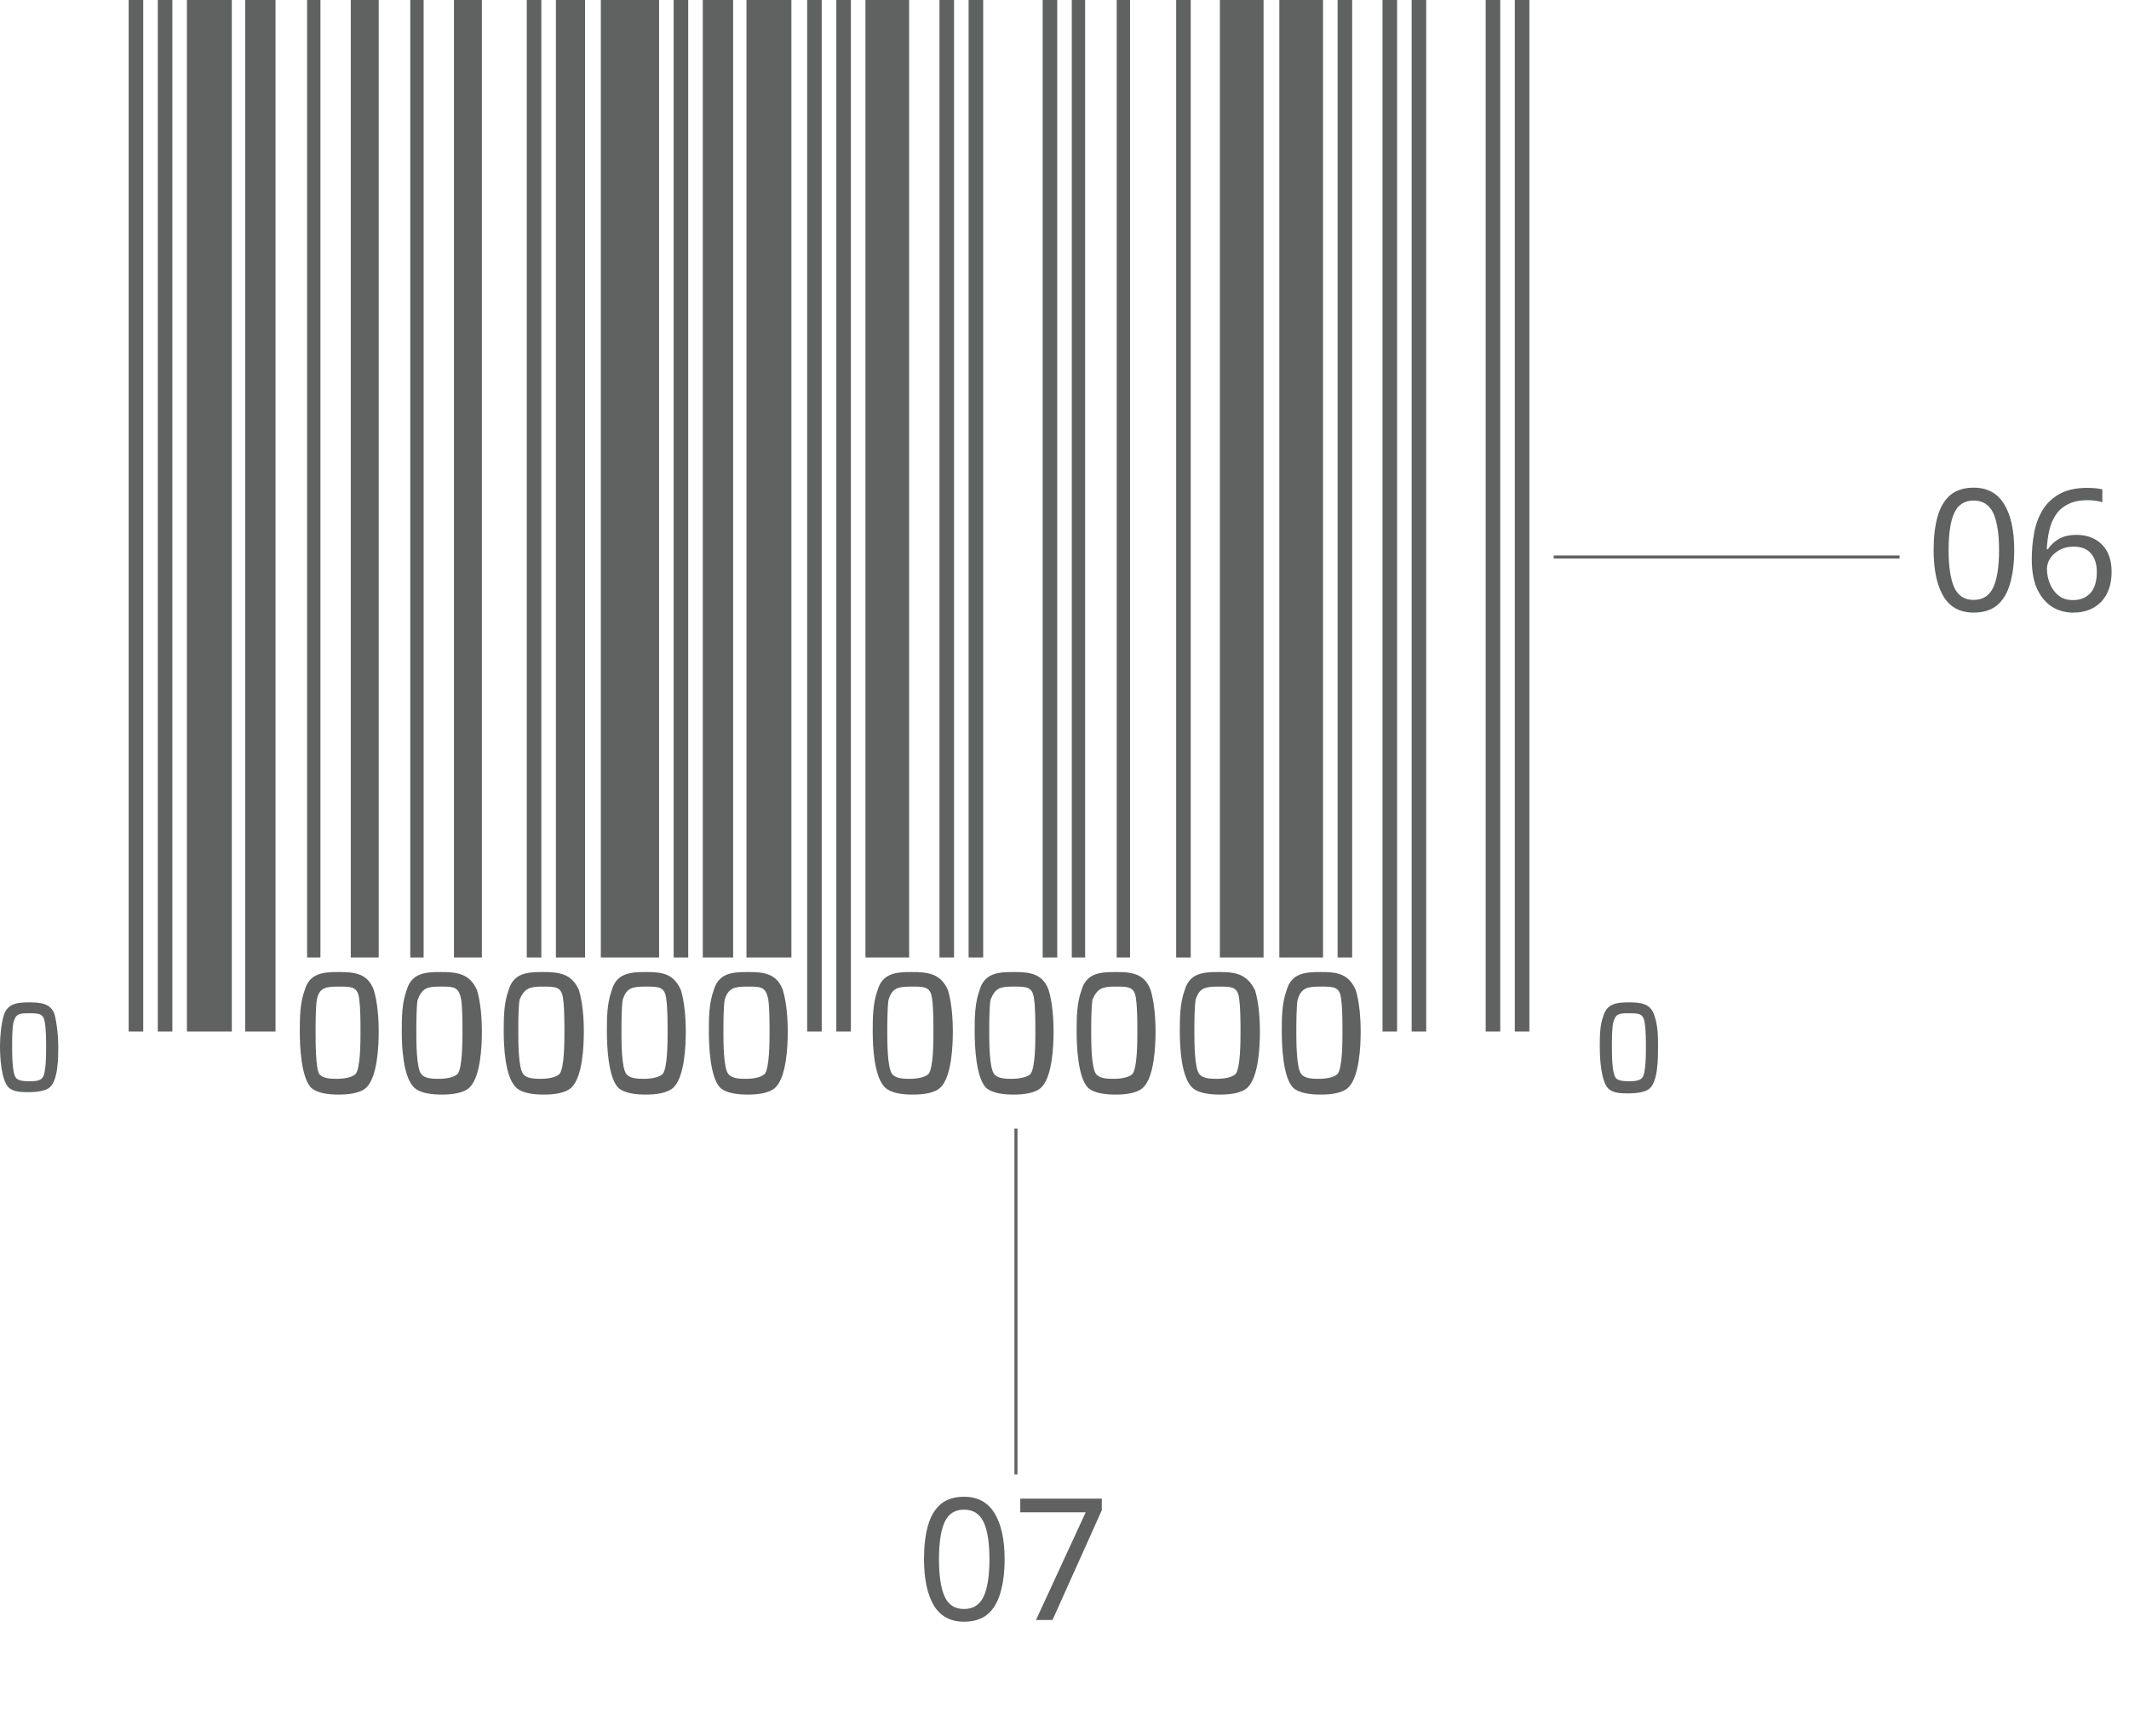
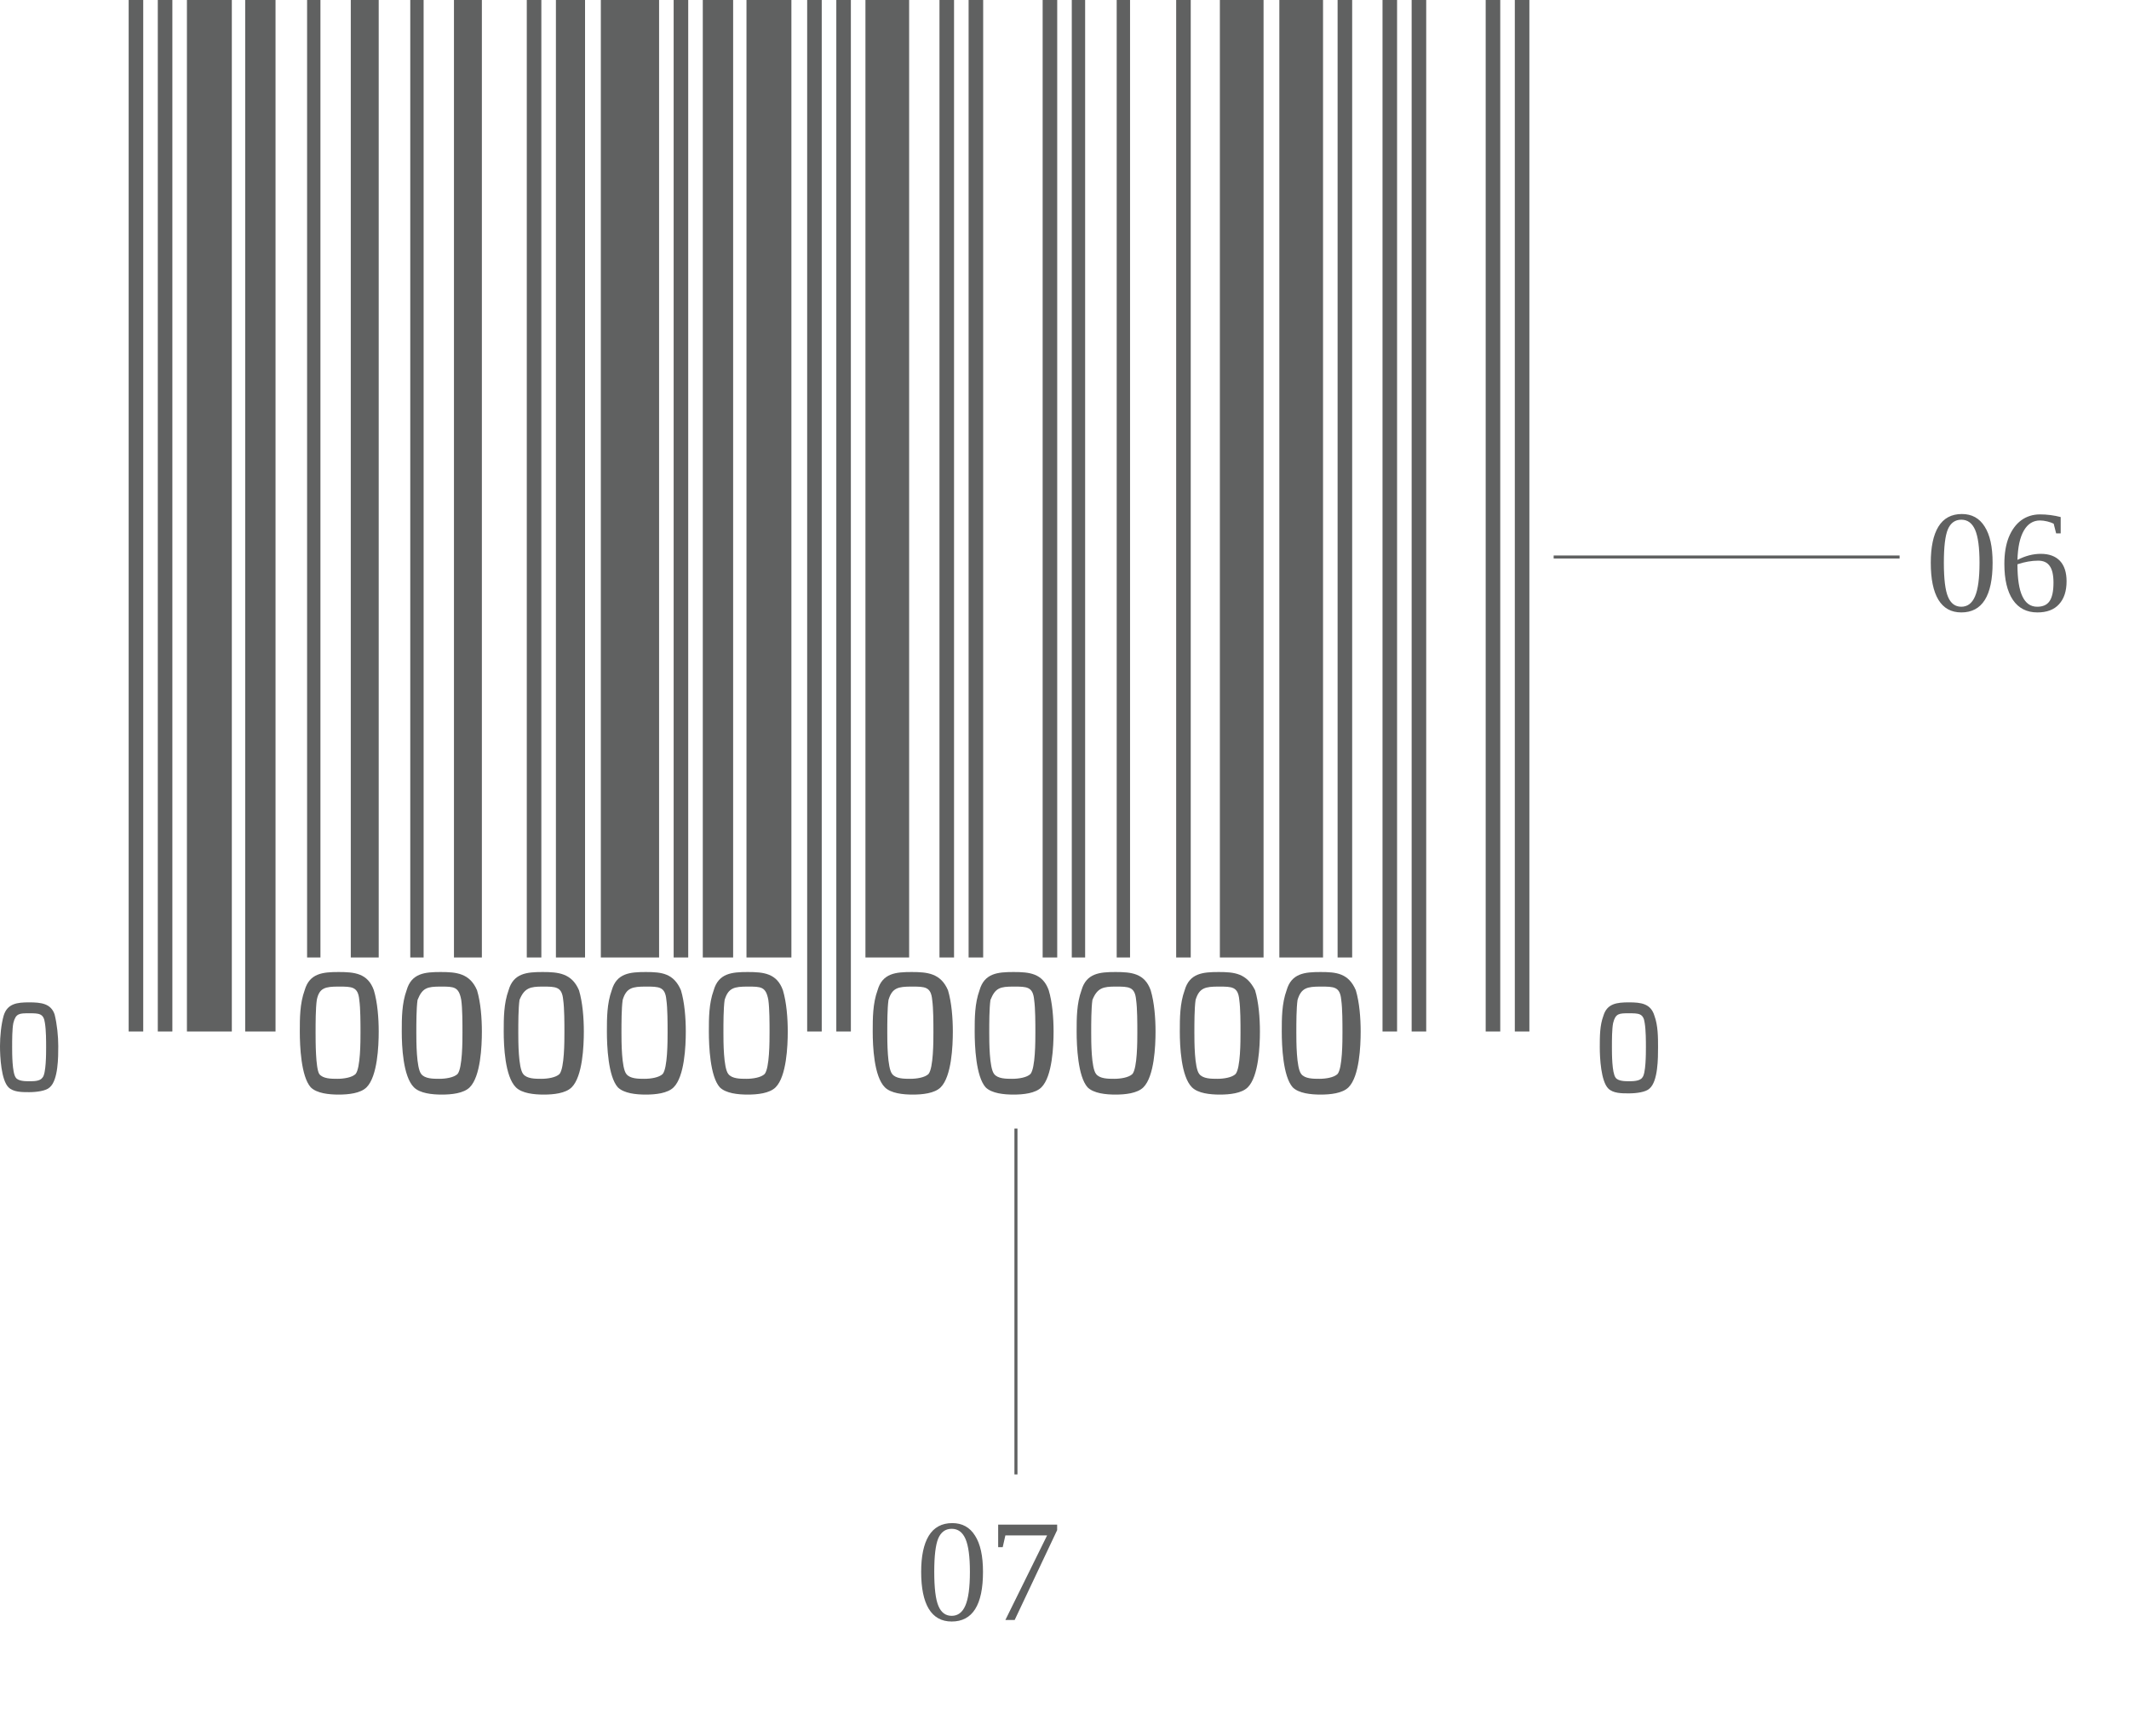
- <svg xmlns="http://www.w3.org/2000/svg" id="Layer_1" viewBox="0 0 175.4 143">
-   <style>.st0{fill:#606161}.st1{fill:none;stroke:#606161;stroke-width:.25;stroke-miterlimit:10}.st2{font-family:'CourierNewPSMT'}.st3{font-size:14px}</style>
-   <path class="st0" d="M27.9 81.3c1.1 0 1.6 0 1.7 1.1.1.7.1 1.9.1 2.7 0 .7 0 2.9-.4 3.4-.3.3-1 .4-1.5.4s-1.2 0-1.5-.4c-.3-.5-.3-2.7-.3-3.4 0-.8 0-2 .1-2.7.2-1 .7-1.1 1.8-1.1zm0-1.2c-1.3 0-2.4.1-2.8 1.5-.4 1.1-.4 2.3-.4 3.4 0 1.2.1 3.7.9 4.6.5.5 1.5.6 2.3.6.8 0 1.8-.1 2.3-.6.9-.9 1-3.4 1-4.6 0-1.1-.1-2.4-.4-3.4-.5-1.4-1.6-1.5-2.9-1.5zm8.4 1.2c1.1 0 1.5 0 1.7 1.1.1.7.1 1.9.1 2.7 0 .7 0 2.9-.4 3.4-.3.3-1 .4-1.5.4s-1.2 0-1.5-.4c-.4-.5-.4-2.7-.4-3.4 0-.8 0-2 .1-2.7.4-1 .8-1.1 1.9-1.1zm0-1.2c-1.3 0-2.4.1-2.8 1.5-.4 1.1-.4 2.3-.4 3.4 0 1.2.1 3.7 1 4.6.5.5 1.5.6 2.3.6.8 0 1.8-.1 2.3-.6.9-.9 1-3.4 1-4.6 0-1.1-.1-2.4-.4-3.4-.6-1.4-1.7-1.5-3-1.5zm8.4 1.2c1.1 0 1.6 0 1.7 1.1.1.7.1 1.9.1 2.7 0 .7 0 2.9-.4 3.4-.3.3-1 .4-1.5.4s-1.2 0-1.5-.4c-.4-.5-.4-2.7-.4-3.4 0-.8 0-2 .1-2.7.4-1 .9-1.1 1.9-1.1zm0-1.2c-1.3 0-2.4.1-2.8 1.5-.4 1.1-.4 2.3-.4 3.4 0 1.2.1 3.7 1 4.6.5.5 1.5.6 2.3.6.8 0 1.8-.1 2.3-.6.9-.9 1-3.4 1-4.6 0-1.1-.1-2.4-.4-3.4-.6-1.4-1.7-1.5-3-1.5zm8.5 1.2c1.1 0 1.6 0 1.7 1.1.1.7.1 1.9.1 2.7 0 .7 0 2.9-.4 3.4-.3.3-1 .4-1.5.4s-1.2 0-1.5-.4c-.4-.5-.4-2.7-.4-3.4 0-.8 0-2 .1-2.7.3-1 .8-1.1 1.9-1.1zm0-1.2c-1.3 0-2.4.1-2.8 1.5-.4 1.1-.4 2.3-.4 3.4 0 1.2.1 3.7.9 4.6.5.5 1.5.6 2.3.6.8 0 1.8-.1 2.3-.6.9-.9 1-3.4 1-4.6 0-1.1-.1-2.4-.4-3.4-.6-1.4-1.6-1.5-2.9-1.5zm8.4 1.2c1.1 0 1.5 0 1.7 1.1.1.7.1 1.9.1 2.7 0 .7 0 2.9-.4 3.4-.3.3-1 .4-1.5.4s-1.2 0-1.5-.4c-.4-.5-.4-2.7-.4-3.4 0-.8 0-2 .1-2.7.3-1 .8-1.1 1.9-1.1zm0-1.2c-1.3 0-2.4.1-2.8 1.5-.4 1.1-.4 2.3-.4 3.4 0 1.2.1 3.7.9 4.6.5.5 1.5.6 2.3.6.8 0 1.8-.1 2.3-.6.9-.9 1-3.4 1-4.6 0-1.1-.1-2.4-.4-3.4-.5-1.4-1.6-1.5-2.9-1.5zm13.5 1.2c1.1 0 1.6 0 1.7 1.1.1.7.1 1.9.1 2.7 0 .7 0 2.9-.4 3.4-.3.3-1 .4-1.5.4s-1.2 0-1.5-.4c-.4-.5-.4-2.7-.4-3.4 0-.8 0-2 .1-2.7.3-1 .8-1.1 1.9-1.1zm0-1.2c-1.3 0-2.4.1-2.8 1.5-.4 1.1-.4 2.3-.4 3.4 0 1.2.1 3.7 1 4.6.5.5 1.5.6 2.3.6.8 0 1.8-.1 2.3-.6.9-.9 1-3.4 1-4.6 0-1.1-.1-2.4-.4-3.4-.6-1.4-1.7-1.5-3-1.5zm8.4 1.2c1.1 0 1.6 0 1.7 1.1.1.7.1 1.9.1 2.7 0 .7 0 2.9-.4 3.4-.3.3-1 .4-1.5.4s-1.2 0-1.5-.4c-.4-.5-.4-2.7-.4-3.4 0-.8 0-2 .1-2.7.4-1 .8-1.1 1.9-1.1zm0-1.2c-1.3 0-2.4.1-2.8 1.5-.4 1.1-.4 2.3-.4 3.4 0 1.2.1 3.7.9 4.6.5.5 1.5.6 2.3.6.8 0 1.8-.1 2.3-.6.9-.9 1-3.4 1-4.6 0-1.1-.1-2.4-.4-3.4-.5-1.4-1.6-1.5-2.9-1.5zm8.4 1.2c1.1 0 1.6 0 1.7 1.1.1.7.1 1.9.1 2.7 0 .7 0 2.9-.4 3.4-.3.3-1 .4-1.5.4s-1.2 0-1.5-.4c-.4-.5-.4-2.7-.4-3.4 0-.8 0-2 .1-2.7.4-1 .9-1.1 1.9-1.1zm0-1.2c-1.3 0-2.4.1-2.8 1.5-.4 1.1-.4 2.3-.4 3.4 0 1.2.1 3.7.9 4.6.5.5 1.5.6 2.3.6.8 0 1.8-.1 2.3-.6.9-.9 1-3.4 1-4.6 0-1.1-.1-2.4-.4-3.4-.5-1.4-1.6-1.5-2.9-1.5zm8.5 1.2c1.1 0 1.6 0 1.7 1.1.1.7.1 1.9.1 2.7 0 .7 0 2.9-.4 3.4-.3.3-1 .4-1.5.4s-1.2 0-1.5-.4c-.4-.5-.4-2.7-.4-3.4 0-.8 0-2 .1-2.7.3-1 .8-1.1 1.9-1.1zm0-1.2c-1.3 0-2.4.1-2.8 1.5-.4 1.1-.4 2.3-.4 3.4 0 1.2.1 3.7 1 4.6.5.5 1.5.6 2.3.6.8 0 1.8-.1 2.3-.6.9-.9 1-3.4 1-4.6 0-1.1-.1-2.4-.4-3.4-.7-1.4-1.7-1.5-3-1.5zm8.4 1.2c1.1 0 1.6 0 1.7 1.1.1.7.1 1.9.1 2.7 0 .7 0 2.9-.4 3.4-.3.3-1 .4-1.5.4s-1.2 0-1.5-.4c-.4-.5-.4-2.7-.4-3.4 0-.8 0-2 .1-2.7.3-1 .8-1.1 1.9-1.1zm0-1.2c-1.3 0-2.4.1-2.8 1.5-.4 1.1-.4 2.3-.4 3.4 0 1.2.1 3.7.9 4.6.5.5 1.5.6 2.3.6.8 0 1.8-.1 2.3-.6.9-.9 1-3.4 1-4.6 0-1.1-.1-2.4-.4-3.4-.6-1.4-1.6-1.5-2.9-1.5zM2.4 83.5c.8 0 1.2 0 1.3.8.1.6.1 1.5.1 2s0 2.2-.3 2.5c-.2.3-.7.3-1.1.3-.3 0-.9 0-1.1-.3-.3-.4-.3-2-.3-2.5 0-.6 0-1.5.1-2 .2-.8.5-.8 1.3-.8zm0-.9c-1 0-1.8.1-2.1 1.1-.2.7-.3 1.7-.3 2.5 0 .9.1 2.8.7 3.4.4.4 1.1.4 1.7.4.6 0 1.4-.1 1.7-.4.7-.6.7-2.5.7-3.4 0-.8-.1-1.8-.3-2.6-.3-.9-1.1-1-2.1-1zm131.8.9c.8 0 1.2 0 1.3.8.1.6.1 1.5.1 2s0 2.2-.3 2.5c-.2.3-.8.3-1.1.3-.3 0-.9 0-1.1-.3-.3-.4-.3-2-.3-2.5 0-.6 0-1.5.1-2 .2-.8.5-.8 1.3-.8zm0-.9c-1 0-1.8.1-2.1 1.1-.3.8-.3 1.7-.3 2.6 0 .9.1 2.8.7 3.4.4.4 1.1.4 1.7.4.6 0 1.4-.1 1.7-.4.7-.6.7-2.5.7-3.4 0-.8 0-1.8-.3-2.6-.3-1-1.1-1.1-2.1-1.1zM10.6 0h1.2v85h-1.2zM13 0h1.2v85H13zm2.4 0h3.7v85h-3.7zm4.8 0h2.5v85h-2.5zm5.1 0h1.1v78.9h-1.1zm3.6 0h2.3v78.9h-2.3zm4.9 0h1.1v78.9h-1.1zm3.6 0h2.3v78.9h-2.3zm6 0h1.2v78.9h-1.2zm2.4 0h2.4v78.9h-2.4zm3.7 0h4.8v78.9h-4.8zm6 0h1.2v78.9h-1.2zm2.4 0h2.5v78.9h-2.5zm3.6 0h3.7v78.9h-3.7zm5 0h1.2v85h-1.2zm2.4 0h1.2v85h-1.2zm2.4 0h3.6v78.9h-3.6zm6.1 0h1.2v78.9h-1.2zm2.4 0H81v78.9h-1.2zm6.1 0h1.2v78.9h-1.2zm2.4 0h1.1v78.9h-1.1zM92 0h1.1v78.9H92zm4.9 0h1.2v78.9h-1.2zm3.6 0h3.6v78.9h-3.6zm4.9 0h3.6v78.9h-3.6zm4.8 0h1.2v78.9h-1.2zm3.7 0h1.2v85h-1.2zm2.4 0h1.2v85h-1.2zm6.1 0h1.2v85h-1.2zm2.4 0h1.2v85h-1.2z" />
-   <path class="st1" d="M156.5 45.9H128" />
-   <text transform="translate(158.616 50.342)" class="st0 st2 st3">06</text>
-   <path class="st1" d="M83.7 121.5V93" />
-   <text transform="translate(75.438 133.497)" class="st0 st2 st3">07</text>
+ <svg xmlns="http://www.w3.org/2000/svg" id="Layer_1_barcode" viewBox="0 0 175.4 143">
+   <style>.barcode-st0{fill:#606161}.barcode-st1{fill:none;stroke:#606161;stroke-width:.25;stroke-miterlimit:10}.barcode-st2{font-family:'CourierNewPSMT'}.barcode-st3{font-size:14px}</style>
+   <path class="barcode-st0" d="M27.9 81.3c1.1 0 1.6 0 1.7 1.1.1.7.1 1.9.1 2.7 0 .7 0 2.9-.4 3.4-.3.3-1 .4-1.5.4s-1.2 0-1.5-.4c-.3-.5-.3-2.7-.3-3.4 0-.8 0-2 .1-2.7.2-1 .7-1.1 1.8-1.1zm0-1.2c-1.3 0-2.4.1-2.8 1.5-.4 1.1-.4 2.3-.4 3.4 0 1.2.1 3.7.9 4.6.5.5 1.5.6 2.3.6.8 0 1.8-.1 2.3-.6.9-.9 1-3.4 1-4.6 0-1.1-.1-2.4-.4-3.4-.5-1.4-1.6-1.5-2.9-1.5zm8.4 1.2c1.1 0 1.5 0 1.7 1.1.1.7.1 1.9.1 2.7 0 .7 0 2.9-.4 3.4-.3.3-1 .4-1.5.4s-1.2 0-1.5-.4c-.4-.5-.4-2.7-.4-3.4 0-.8 0-2 .1-2.7.4-1 .8-1.1 1.9-1.1zm0-1.2c-1.3 0-2.4.1-2.8 1.5-.4 1.1-.4 2.3-.4 3.4 0 1.2.1 3.7 1 4.6.5.5 1.5.6 2.3.6.8 0 1.8-.1 2.3-.6.9-.9 1-3.4 1-4.6 0-1.1-.1-2.4-.4-3.4-.6-1.4-1.7-1.5-3-1.5zm8.4 1.2c1.1 0 1.6 0 1.7 1.1.1.7.1 1.9.1 2.7 0 .7 0 2.9-.4 3.4-.3.3-1 .4-1.5.4s-1.2 0-1.5-.4c-.4-.5-.4-2.7-.4-3.4 0-.8 0-2 .1-2.7.4-1 .9-1.1 1.9-1.1zm0-1.2c-1.3 0-2.4.1-2.8 1.5-.4 1.1-.4 2.3-.4 3.4 0 1.2.1 3.7 1 4.6.5.5 1.5.6 2.3.6.8 0 1.8-.1 2.3-.6.9-.9 1-3.4 1-4.6 0-1.1-.1-2.4-.4-3.4-.6-1.4-1.7-1.5-3-1.5zm8.5 1.2c1.1 0 1.6 0 1.7 1.1.1.7.1 1.9.1 2.7 0 .7 0 2.9-.4 3.4-.3.3-1 .4-1.5.4s-1.2 0-1.5-.4c-.4-.5-.4-2.7-.4-3.4 0-.8 0-2 .1-2.7.3-1 .8-1.1 1.9-1.1zm0-1.2c-1.3 0-2.4.1-2.8 1.5-.4 1.1-.4 2.3-.4 3.4 0 1.2.1 3.7.9 4.6.5.5 1.5.6 2.3.6.8 0 1.8-.1 2.3-.6.9-.9 1-3.4 1-4.6 0-1.1-.1-2.4-.4-3.4-.6-1.4-1.6-1.5-2.9-1.5zm8.4 1.2c1.1 0 1.5 0 1.7 1.1.1.7.1 1.9.1 2.7 0 .7 0 2.9-.4 3.4-.3.3-1 .4-1.5.4s-1.2 0-1.5-.4c-.4-.5-.4-2.7-.4-3.4 0-.8 0-2 .1-2.7.3-1 .8-1.1 1.9-1.1zm0-1.2c-1.3 0-2.4.1-2.8 1.5-.4 1.1-.4 2.3-.4 3.4 0 1.2.1 3.7.9 4.6.5.5 1.5.6 2.3.6.8 0 1.8-.1 2.3-.6.9-.9 1-3.4 1-4.6 0-1.1-.1-2.4-.4-3.4-.5-1.4-1.6-1.5-2.9-1.5zm13.5 1.2c1.1 0 1.6 0 1.7 1.1.1.7.1 1.9.1 2.7 0 .7 0 2.9-.4 3.4-.3.3-1 .4-1.5.4s-1.2 0-1.5-.4c-.4-.5-.4-2.7-.4-3.4 0-.8 0-2 .1-2.7.3-1 .8-1.1 1.9-1.1zm0-1.2c-1.3 0-2.4.1-2.8 1.5-.4 1.1-.4 2.3-.4 3.4 0 1.2.1 3.7 1 4.6.5.5 1.5.6 2.3.6.8 0 1.8-.1 2.3-.6.9-.9 1-3.4 1-4.6 0-1.1-.1-2.4-.4-3.4-.6-1.4-1.7-1.5-3-1.5zm8.4 1.2c1.1 0 1.6 0 1.7 1.1.1.7.1 1.9.1 2.7 0 .7 0 2.9-.4 3.4-.3.3-1 .4-1.5.4s-1.2 0-1.5-.4c-.4-.5-.4-2.7-.4-3.4 0-.8 0-2 .1-2.7.4-1 .8-1.1 1.9-1.1zm0-1.2c-1.3 0-2.4.1-2.8 1.5-.4 1.1-.4 2.3-.4 3.4 0 1.2.1 3.7.9 4.6.5.5 1.5.6 2.3.6.8 0 1.8-.1 2.3-.6.9-.9 1-3.4 1-4.6 0-1.1-.1-2.4-.4-3.4-.5-1.4-1.6-1.5-2.9-1.5zm8.4 1.2c1.1 0 1.6 0 1.7 1.1.1.7.1 1.9.1 2.7 0 .7 0 2.9-.4 3.4-.3.3-1 .4-1.5.4s-1.2 0-1.5-.4c-.4-.5-.4-2.7-.4-3.4 0-.8 0-2 .1-2.7.4-1 .9-1.1 1.9-1.1zm0-1.2c-1.3 0-2.4.1-2.8 1.5-.4 1.1-.4 2.3-.4 3.4 0 1.2.1 3.7.9 4.6.5.5 1.5.6 2.3.6.8 0 1.8-.1 2.3-.6.9-.9 1-3.4 1-4.6 0-1.1-.1-2.4-.4-3.4-.5-1.4-1.6-1.5-2.9-1.5zm8.5 1.2c1.1 0 1.6 0 1.7 1.1.1.7.1 1.9.1 2.7 0 .7 0 2.9-.4 3.4-.3.3-1 .4-1.5.4s-1.2 0-1.5-.4c-.4-.5-.4-2.7-.4-3.4 0-.8 0-2 .1-2.7.3-1 .8-1.1 1.9-1.1zm0-1.2c-1.3 0-2.4.1-2.8 1.5-.4 1.1-.4 2.3-.4 3.4 0 1.2.1 3.7 1 4.6.5.5 1.5.6 2.3.6.8 0 1.8-.1 2.3-.6.9-.9 1-3.4 1-4.6 0-1.1-.1-2.4-.4-3.4-.7-1.4-1.7-1.5-3-1.5zm8.4 1.2c1.1 0 1.6 0 1.7 1.1.1.7.1 1.9.1 2.7 0 .7 0 2.9-.4 3.4-.3.3-1 .4-1.5.4s-1.2 0-1.5-.4c-.4-.5-.4-2.7-.4-3.4 0-.8 0-2 .1-2.7.3-1 .8-1.1 1.9-1.1zm0-1.2c-1.3 0-2.4.1-2.8 1.5-.4 1.1-.4 2.3-.4 3.4 0 1.2.1 3.7.9 4.6.5.5 1.5.6 2.3.6.8 0 1.8-.1 2.3-.6.9-.9 1-3.4 1-4.6 0-1.1-.1-2.4-.4-3.4-.6-1.4-1.6-1.5-2.9-1.5zM2.4 83.5c.8 0 1.2 0 1.3.8.1.6.1 1.5.1 2s0 2.2-.3 2.5c-.2.3-.7.3-1.1.3-.3 0-.9 0-1.1-.3-.3-.4-.3-2-.3-2.5 0-.6 0-1.5.1-2 .2-.8.5-.8 1.3-.8zm0-.9c-1 0-1.8.1-2.1 1.1-.2.7-.3 1.7-.3 2.5 0 .9.1 2.8.7 3.4.4.4 1.1.4 1.7.4.6 0 1.4-.1 1.7-.4.7-.6.7-2.5.7-3.4 0-.8-.1-1.8-.3-2.6-.3-.9-1.1-1-2.1-1zm131.8.9c.8 0 1.2 0 1.3.8.1.6.1 1.5.1 2s0 2.2-.3 2.5c-.2.3-.8.3-1.1.3-.3 0-.9 0-1.1-.3-.3-.4-.3-2-.3-2.5 0-.6 0-1.5.1-2 .2-.8.5-.8 1.3-.8zm0-.9c-1 0-1.8.1-2.1 1.1-.3.8-.3 1.7-.3 2.6 0 .9.1 2.8.7 3.4.4.4 1.1.4 1.7.4.6 0 1.4-.1 1.7-.4.7-.6.7-2.5.7-3.4 0-.8 0-1.8-.3-2.6-.3-1-1.1-1.1-2.1-1.1zM10.6 0h1.2v85h-1.2zM13 0h1.2v85H13zm2.4 0h3.7v85h-3.7zm4.8 0h2.5v85h-2.5zm5.1 0h1.1v78.9h-1.1zm3.6 0h2.3v78.9h-2.3zm4.9 0h1.1v78.9h-1.1zm3.6 0h2.3v78.9h-2.3zm6 0h1.2v78.9h-1.2zm2.4 0h2.4v78.9h-2.4zm3.7 0h4.8v78.9h-4.8zm6 0h1.2v78.9h-1.2zm2.4 0h2.5v78.9h-2.5zm3.6 0h3.7v78.9h-3.7zm5 0h1.2v85h-1.2zm2.4 0h1.2v85h-1.2zm2.4 0h3.6v78.9h-3.6zm6.1 0h1.2v78.9h-1.2zm2.4 0H81v78.9h-1.2zm6.1 0h1.2v78.9h-1.2zm2.4 0h1.1v78.9h-1.1zM92 0h1.1v78.9H92zm4.9 0h1.2v78.9h-1.2zm3.6 0h3.6v78.9h-3.6zm4.9 0h3.6v78.9h-3.6zm4.8 0h1.2v78.9h-1.2zm3.7 0h1.2v85h-1.2zm2.4 0h1.2v85h-1.2zm6.1 0h1.2v85h-1.2zm2.4 0h1.2v85h-1.2z" />
+   <path class="barcode-st1" d="M156.5 45.9H128" />
+   <text transform="translate(158.616 50.342)" class="barcode-st0 st2 st3">06</text>
+   <path class="barcode-st1" d="M83.7 121.5V93" />
+   <text transform="translate(75.438 133.497)" class="barcode-st0 st2 st3">07</text>
</svg>
